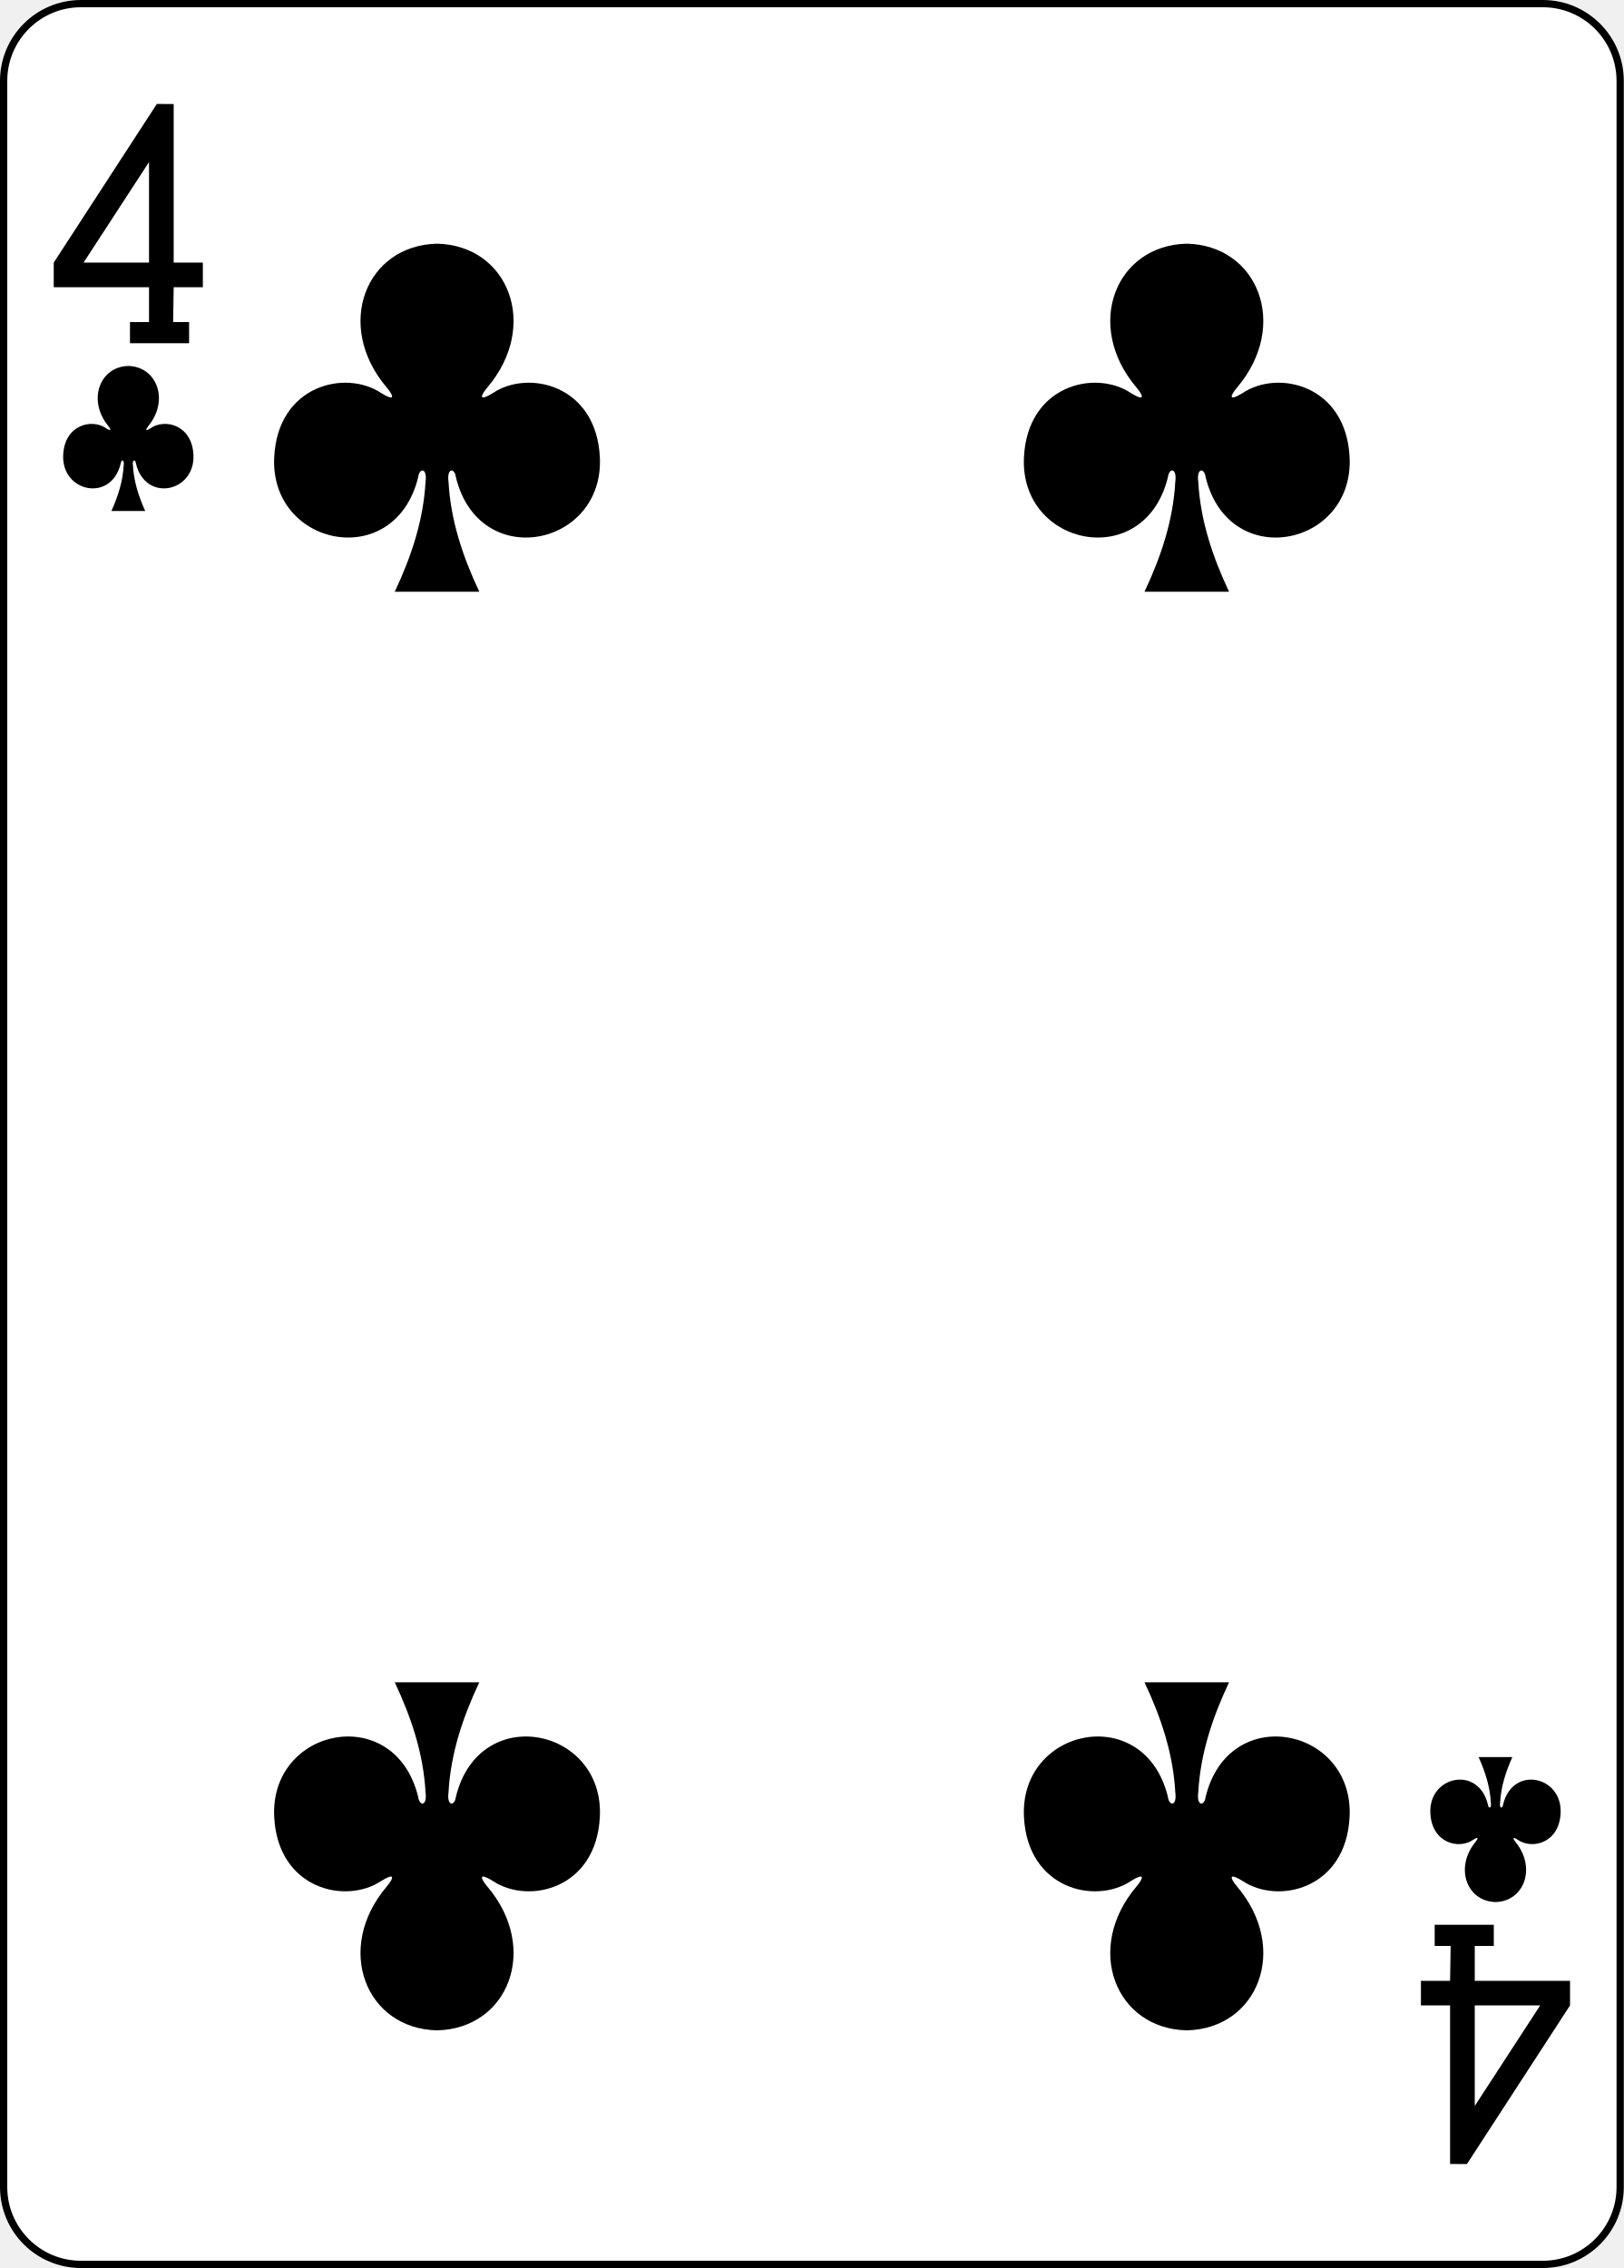
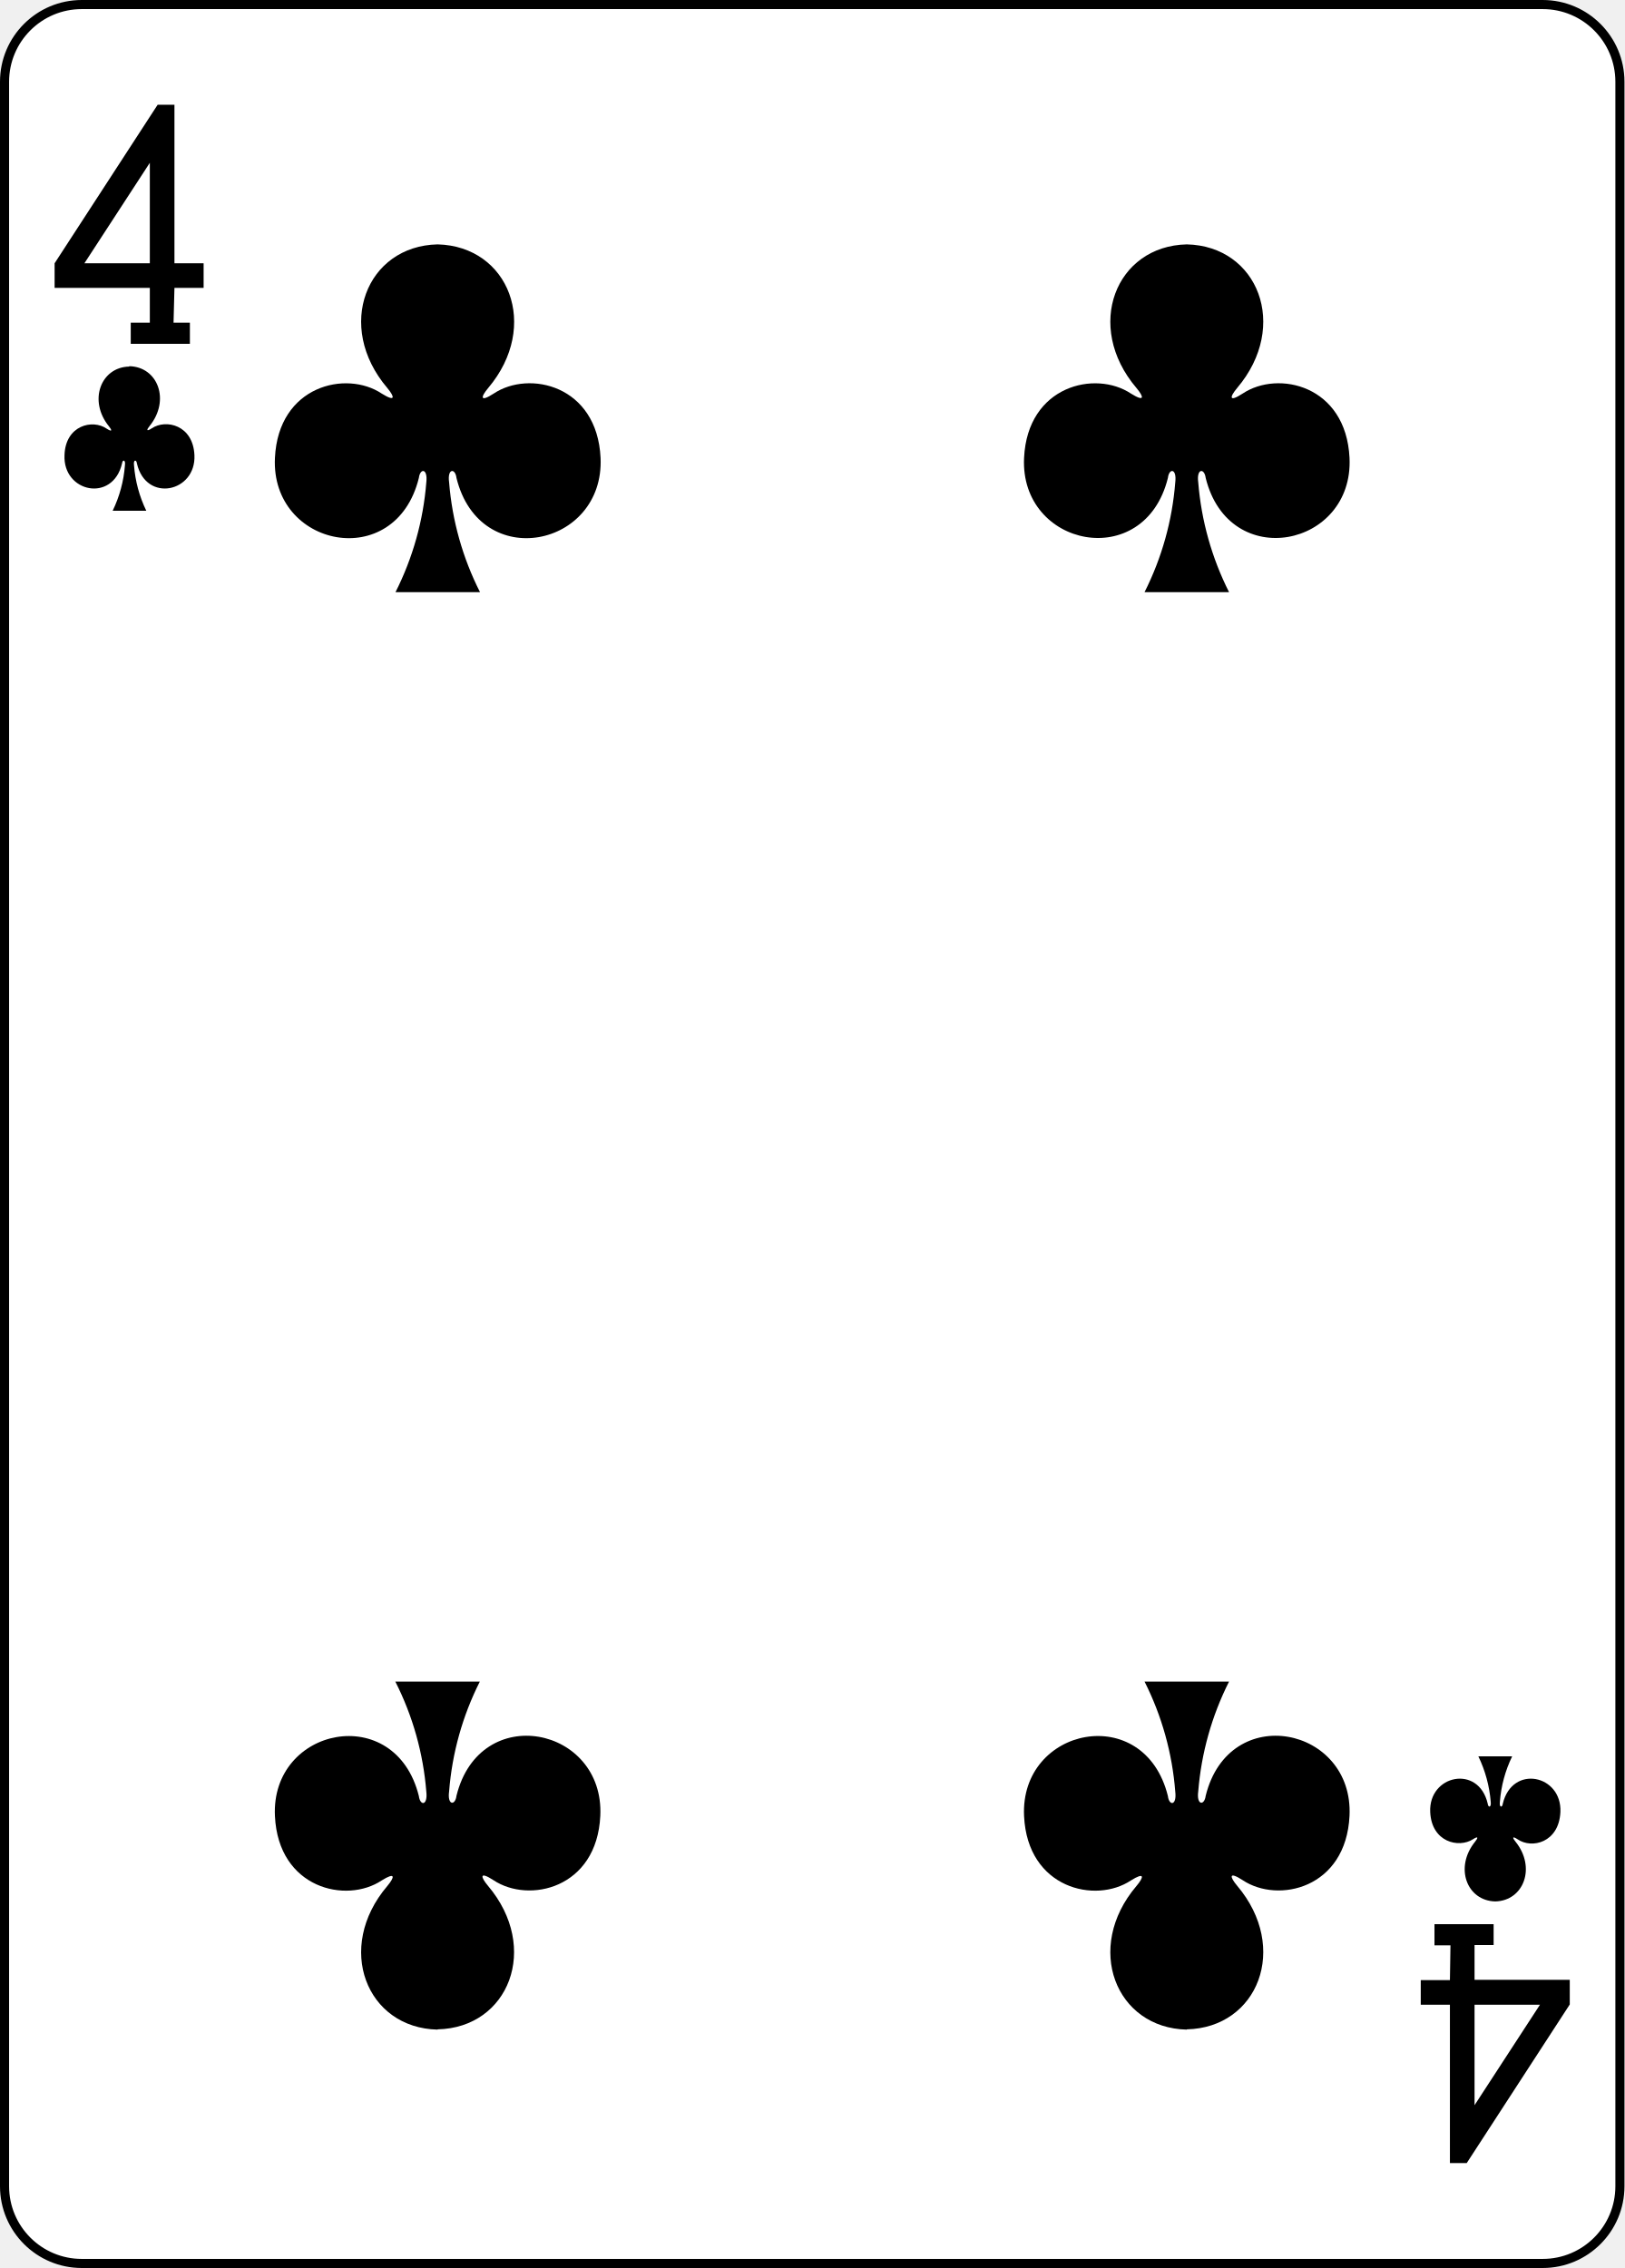
- <svg xmlns="http://www.w3.org/2000/svg" width="63mm" height="88mm" viewBox="0 0 223.228 311.811" id="svg4946" version="1.1">
-   <defs id="defs4948" />
-   <g id="layer1" transform="translate(515.7424,-1529.887)">
-     <g id="g5444" transform="matrix(0.9999972,0,0,1.000002,-1771.449,2618.758)">
-       <rect ry="10.63" rx="10.63" style="display:inline;fill:#ffffff;fill-opacity:1;stroke:#000000;stroke-width:0.997;stroke-miterlimit:4;stroke-dasharray:none;stroke-opacity:1" id="rect6355-6-85-3-72-9" width="222.232" height="310.814" x="1256.209" y="-1088.37" />
-       <path style="display:inline;opacity:1" id="path147-0-8-1-6-13-2-06-7" d="m 1418.856,-1055.365 c -9.774,0.212 -14.157,11.217 -6.918,19.763 1.05,1.247 1.158,1.962 -0.764,0.765 -4.874,-3.259 -14.219,-1.117 -14.698,8.847 -0.591,12.277 16.563,15.814 19.784,2.76 0.17,-1.377 1.289,-1.346 1.02,0.609 -0.294,5.306 -1.951,10.266 -4.229,15.102 3.839,0 8.13,0 11.62,0 -2.278,-4.837 -3.935,-9.796 -4.229,-15.102 -0.27,-1.955 0.85,-1.986 1.02,-0.609 3.221,13.055 20.375,9.517 19.784,-2.76 -0.478,-9.964 -9.824,-12.107 -14.698,-8.847 -1.923,1.197 -1.815,0.482 -0.765,-0.765 7.239,-8.546 2.856,-19.551 -6.918,-19.763 0,-10e-5 0,0 -0.01,0 z" />
-       <path style="display:inline;opacity:1" id="path147-0-8-1-6-75-2-83-35-3" d="m 1315.785,-1055.365 c -9.774,0.212 -14.157,11.217 -6.918,19.763 1.05,1.247 1.158,1.962 -0.764,0.765 -4.874,-3.259 -14.219,-1.117 -14.698,8.847 -0.591,12.277 16.563,15.814 19.784,2.76 0.17,-1.377 1.289,-1.346 1.02,0.609 -0.294,5.306 -1.951,10.266 -4.229,15.102 3.839,0 8.13,0 11.62,0 -2.278,-4.837 -3.935,-9.796 -4.229,-15.102 -0.27,-1.955 0.85,-1.986 1.02,-0.609 3.221,13.055 20.375,9.517 19.784,-2.76 -0.478,-9.964 -9.824,-12.107 -14.698,-8.847 -1.923,1.197 -1.815,0.482 -0.765,-0.765 7.239,-8.546 2.856,-19.551 -6.918,-19.763 0,-10e-5 0,0 -0.01,0 z" />
-       <path style="display:inline;opacity:1" id="path147-0-8-1-6-7-5-5-7-77-6" d="m 1418.856,-809.732 c -9.774,-0.212 -14.157,-11.217 -6.918,-19.763 1.05,-1.247 1.158,-1.962 -0.764,-0.765 -4.874,3.259 -14.219,1.117 -14.698,-8.847 -0.591,-12.277 16.563,-15.814 19.784,-2.76 0.17,1.377 1.289,1.346 1.02,-0.609 -0.294,-5.306 -1.951,-10.266 -4.229,-15.103 3.839,0 8.13,0 11.62,0 -2.278,4.836 -3.935,9.796 -4.229,15.103 -0.27,1.955 0.85,1.987 1.02,0.609 3.221,-13.055 20.375,-9.517 19.784,2.76 -0.478,9.964 -9.824,12.106 -14.698,8.847 -1.923,-1.197 -1.815,-0.482 -0.765,0.765 7.239,8.546 2.856,19.551 -6.918,19.763 0,6e-5 0,-5e-5 -0.01,0 z" />
-       <path style="display:inline;opacity:1" id="path147-0-8-1-6-75-6-1-2-08-0" d="m 1315.785,-809.732 c -9.774,-0.212 -14.157,-11.217 -6.918,-19.763 1.05,-1.247 1.158,-1.962 -0.764,-0.765 -4.874,3.259 -14.219,1.117 -14.698,-8.847 -0.591,-12.277 16.563,-15.814 19.784,-2.76 0.17,1.377 1.289,1.346 1.02,-0.609 -0.294,-5.306 -1.951,-10.266 -4.229,-15.103 3.839,0 8.13,0 11.62,0 -2.278,4.836 -3.935,9.796 -4.229,15.103 -0.27,1.955 0.85,1.987 1.02,0.609 3.221,-13.055 20.375,-9.517 19.784,2.76 -0.478,9.964 -9.824,12.106 -14.698,8.847 -1.923,-1.197 -1.815,-0.482 -0.765,0.765 7.239,8.546 2.856,19.551 -6.918,19.763 0,6e-5 0,-5e-5 -0.01,0 z" />
-       <path style="display:inline;opacity:1" id="path147-6-9-8-7-0-5-6-17-9" d="m 1461.303,-827.369 c 3.91,-0.088 5.663,-4.674 2.767,-8.235 -0.42,-0.519 -0.463,-0.817 0.306,-0.319 1.95,1.358 5.688,0.465 5.879,-3.686 0.236,-5.115 -6.625,-6.589 -7.914,-1.15 -0.068,0.574 -0.516,0.561 -0.408,-0.254 0.117,-2.211 0.78,-4.278 1.691,-6.293 -1.549,0 -3.099,0 -4.648,0 0.911,2.015 1.574,4.082 1.691,6.293 0.108,0.815 -0.34,0.828 -0.408,0.254 -1.288,-5.439 -8.15,-3.966 -7.914,1.15 0.192,4.152 3.93,5.044 5.879,3.686 0.769,-0.499 0.726,-0.201 0.306,0.319 -2.896,3.561 -1.142,8.146 2.767,8.235 10e-4,2e-5 0,-2e-5 0,0 z" />
-       <path style="display:inline;opacity:1" id="path147-6-9-8-7-4-5-62-79-3" d="m 1273.348,-1038.556 c -3.91,0.088 -5.663,4.674 -2.767,8.235 0.42,0.519 0.463,0.817 -0.306,0.319 -1.95,-1.358 -5.688,-0.465 -5.879,3.686 -0.236,5.115 6.625,6.589 7.913,1.15 0.068,-0.574 0.516,-0.561 0.408,0.254 -0.117,2.211 -0.78,4.277 -1.691,6.293 1.549,0 3.099,0 4.648,0 -0.911,-2.015 -1.574,-4.082 -1.691,-6.293 -0.108,-0.815 0.34,-0.828 0.408,-0.254 1.288,5.439 8.15,3.966 7.913,-1.15 -0.191,-4.152 -3.93,-5.044 -5.879,-3.686 -0.769,0.499 -0.726,0.201 -0.306,-0.319 2.896,-3.561 1.142,-8.146 -2.767,-8.235 -10e-4,0 0,0 0,0 z" />
-       <path style="opacity:1" id="path19-0-7-3" d="m 1273.578,-1041.686 0,-2.905 2.619,0 0,-4.793 -13.099,0 0,-3.382 14.174,-21.811 2.315,0.012 0,21.799 4.01,0 0,3.382 -4.01,0 -0.076,4.793 2.195,0 0,2.909 -8.129,0 z m 2.619,-24.905 -8.999,13.827 8.999,0 0,-13.827 z m 0,0" />
-       <path style="opacity:1" id="path19-4-4-9-1" d="m 1461.069,-824.24 0,2.905 -2.619,0 0,4.793 13.099,0 0,3.382 -14.174,21.811 -2.316,-0.012 0,-21.799 -4.01,0 0,-3.382 4.01,0 0.076,-4.793 -2.195,0 0,-2.909 8.129,0 z m -2.619,24.905 8.999,-13.827 -8.999,0 0,13.827 z m 0,0" />
+ <svg xmlns="http://www.w3.org/2000/svg" id="svg4946" viewBox="0 0 178.78 249.65">
+   <defs>
+     <style>.cls-1{fill:#fff;stroke:#000;stroke-width:1px;}</style>
+   </defs>
+   <g id="layer1">
+     <g id="g5444">
+       <rect id="rect6355-6-85-3-72-9" class="cls-1" x="0.5" y="0.5" width="177.79" height="248.65" rx="8.5" />
+       <path id="path147-0-8-1-6-13-2-06-7" d="M130.52,26.8c-7.82.17-11.33,9-5.54,15.81.84,1,.93,1.57-.61.61-3.9-2.6-11.38-.89-11.76,7.08-.47,9.82,13.25,12.65,15.83,2.21.13-1.1,1-1.08.81.49a32.47,32.47,0,0,1-3.38,12.08h9.3A32.67,32.67,0,0,1,131.78,53c-.21-1.57.68-1.59.82-.49,2.58,10.44,16.3,7.61,15.83-2.21-.39-8-7.86-9.68-11.76-7.08-1.54,1-1.45.39-.61-.61,5.79-6.83,2.28-15.64-5.54-15.81h0Z" transform="translate(0.1 0.1)" />
+       <path id="path147-0-8-1-6-75-2-83-35-3" d="M48.06,26.8c-7.82.17-11.33,9-5.53,15.81.83,1,.92,1.57-.62.61-3.9-2.6-11.37-.89-11.75,7.08C29.68,60.12,43.41,63,46,52.51c.14-1.1,1-1.08.82.49a32.48,32.48,0,0,1-3.39,12.08h9.3A32.47,32.47,0,0,1,49.33,53c-.22-1.57.68-1.59.81-.49C52.72,63,66.44,60.12,66,50.3c-.38-8-7.86-9.68-11.76-7.08-1.54,1-1.45.39-.61-.61C59.39,35.78,55.89,27,48.07,26.8Z" transform="translate(0.1 0.1)" />
+       <path id="path147-0-8-1-6-7-5-5-7-77-6" d="M130.52,223.31c-7.82-.17-11.33-9-5.54-15.81.84-1,.93-1.57-.61-.61-3.9,2.6-11.38.89-11.76-7.08-.47-9.82,13.25-12.65,15.83-2.21.13,1.1,1,1.08.81-.49A32.47,32.47,0,0,0,125.87,185h9.3a32.67,32.67,0,0,0-3.39,12.08c-.21,1.57.68,1.59.82.49,2.58-10.44,16.3-7.61,15.83,2.21-.39,8-7.86,9.68-11.76,7.08-1.54-1-1.45-.39-.61.61,5.79,6.84,2.28,15.64-5.54,15.81h0Z" transform="translate(0.1 0.1)" />
+       <path id="path147-0-8-1-6-75-6-1-2-08-0" d="M48.06,223.31c-7.82-.17-11.33-9-5.53-15.81.83-1,.92-1.57-.62-.61-3.9,2.6-11.37.89-11.75-7.08C29.68,190,43.41,187.16,46,197.6c.14,1.1,1,1.08.82-.49A32.48,32.48,0,0,0,43.41,185h9.3a32.47,32.47,0,0,0-3.38,12.08c-.22,1.57.68,1.59.81.49,2.58-10.44,16.3-7.61,15.83,2.21-.38,8-7.86,9.68-11.76,7.08-1.54-1-1.45-.39-.61.61,5.79,6.84,2.29,15.64-5.53,15.81Z" transform="translate(0.1 0.1)" />
+       <path id="path147-6-9-8-7-0-5-6-17-9" d="M164.47,209.2c3.13-.07,4.53-3.74,2.22-6.59-.34-.41-.37-.65.24-.25,1.56,1.08,4.55.37,4.71-3,.18-4.09-5.3-5.27-6.34-.92-.05.46-.41.45-.32-.21a13.88,13.88,0,0,1,1.35-5h-3.72a14.1,14.1,0,0,1,1.36,5c.08.66-.28.67-.33.21-1-4.35-6.52-3.17-6.33.92.15,3.32,3.14,4,4.7,3,.62-.4.58-.16.25.25-2.32,2.85-.92,6.52,2.21,6.59Z" transform="translate(0.1 0.1)" />
+       <path id="path147-6-9-8-7-4-5-62-79-3" d="M14.11,40.25C11,40.32,9.58,44,11.9,46.84c.33.41.37.65-.25.25C10.09,46,7.1,46.72,7,50c-.19,4.09,5.3,5.27,6.33.92.05-.46.41-.45.32.2a13.88,13.88,0,0,1-1.35,5H16a13.88,13.88,0,0,1-1.35-5c-.09-.65.27-.66.32-.2,1,4.35,6.52,3.17,6.33-.92-.15-3.32-3.14-4-4.7-2.95-.61.4-.58.16-.24-.25,2.31-2.85.91-6.52-2.22-6.59Z" transform="translate(0.1 0.1)" />
+       <path id="path19-0-7-3" d="M14.29,37.75V35.42h2.1V31.59H5.91V28.88L17.25,11.43H19.1V28.88h3.21v2.71H19.1L19,35.42H20.8v2.33Zm2.1-19.93L9.19,28.88h7.2Z" transform="translate(0.1 0.1)" />
+       <path id="path19-4-4-9-1" d="M164.29,211.7V214h-2.1v3.83h10.48v2.71L161.33,238h-1.85V220.57h-3.21v-2.71h3.21l.06-3.83h-1.76V211.7Zm-2.1,19.93,7.2-11.06h-7.2Z" transform="translate(0.1 0.1)" />
    </g>
  </g>
</svg>
